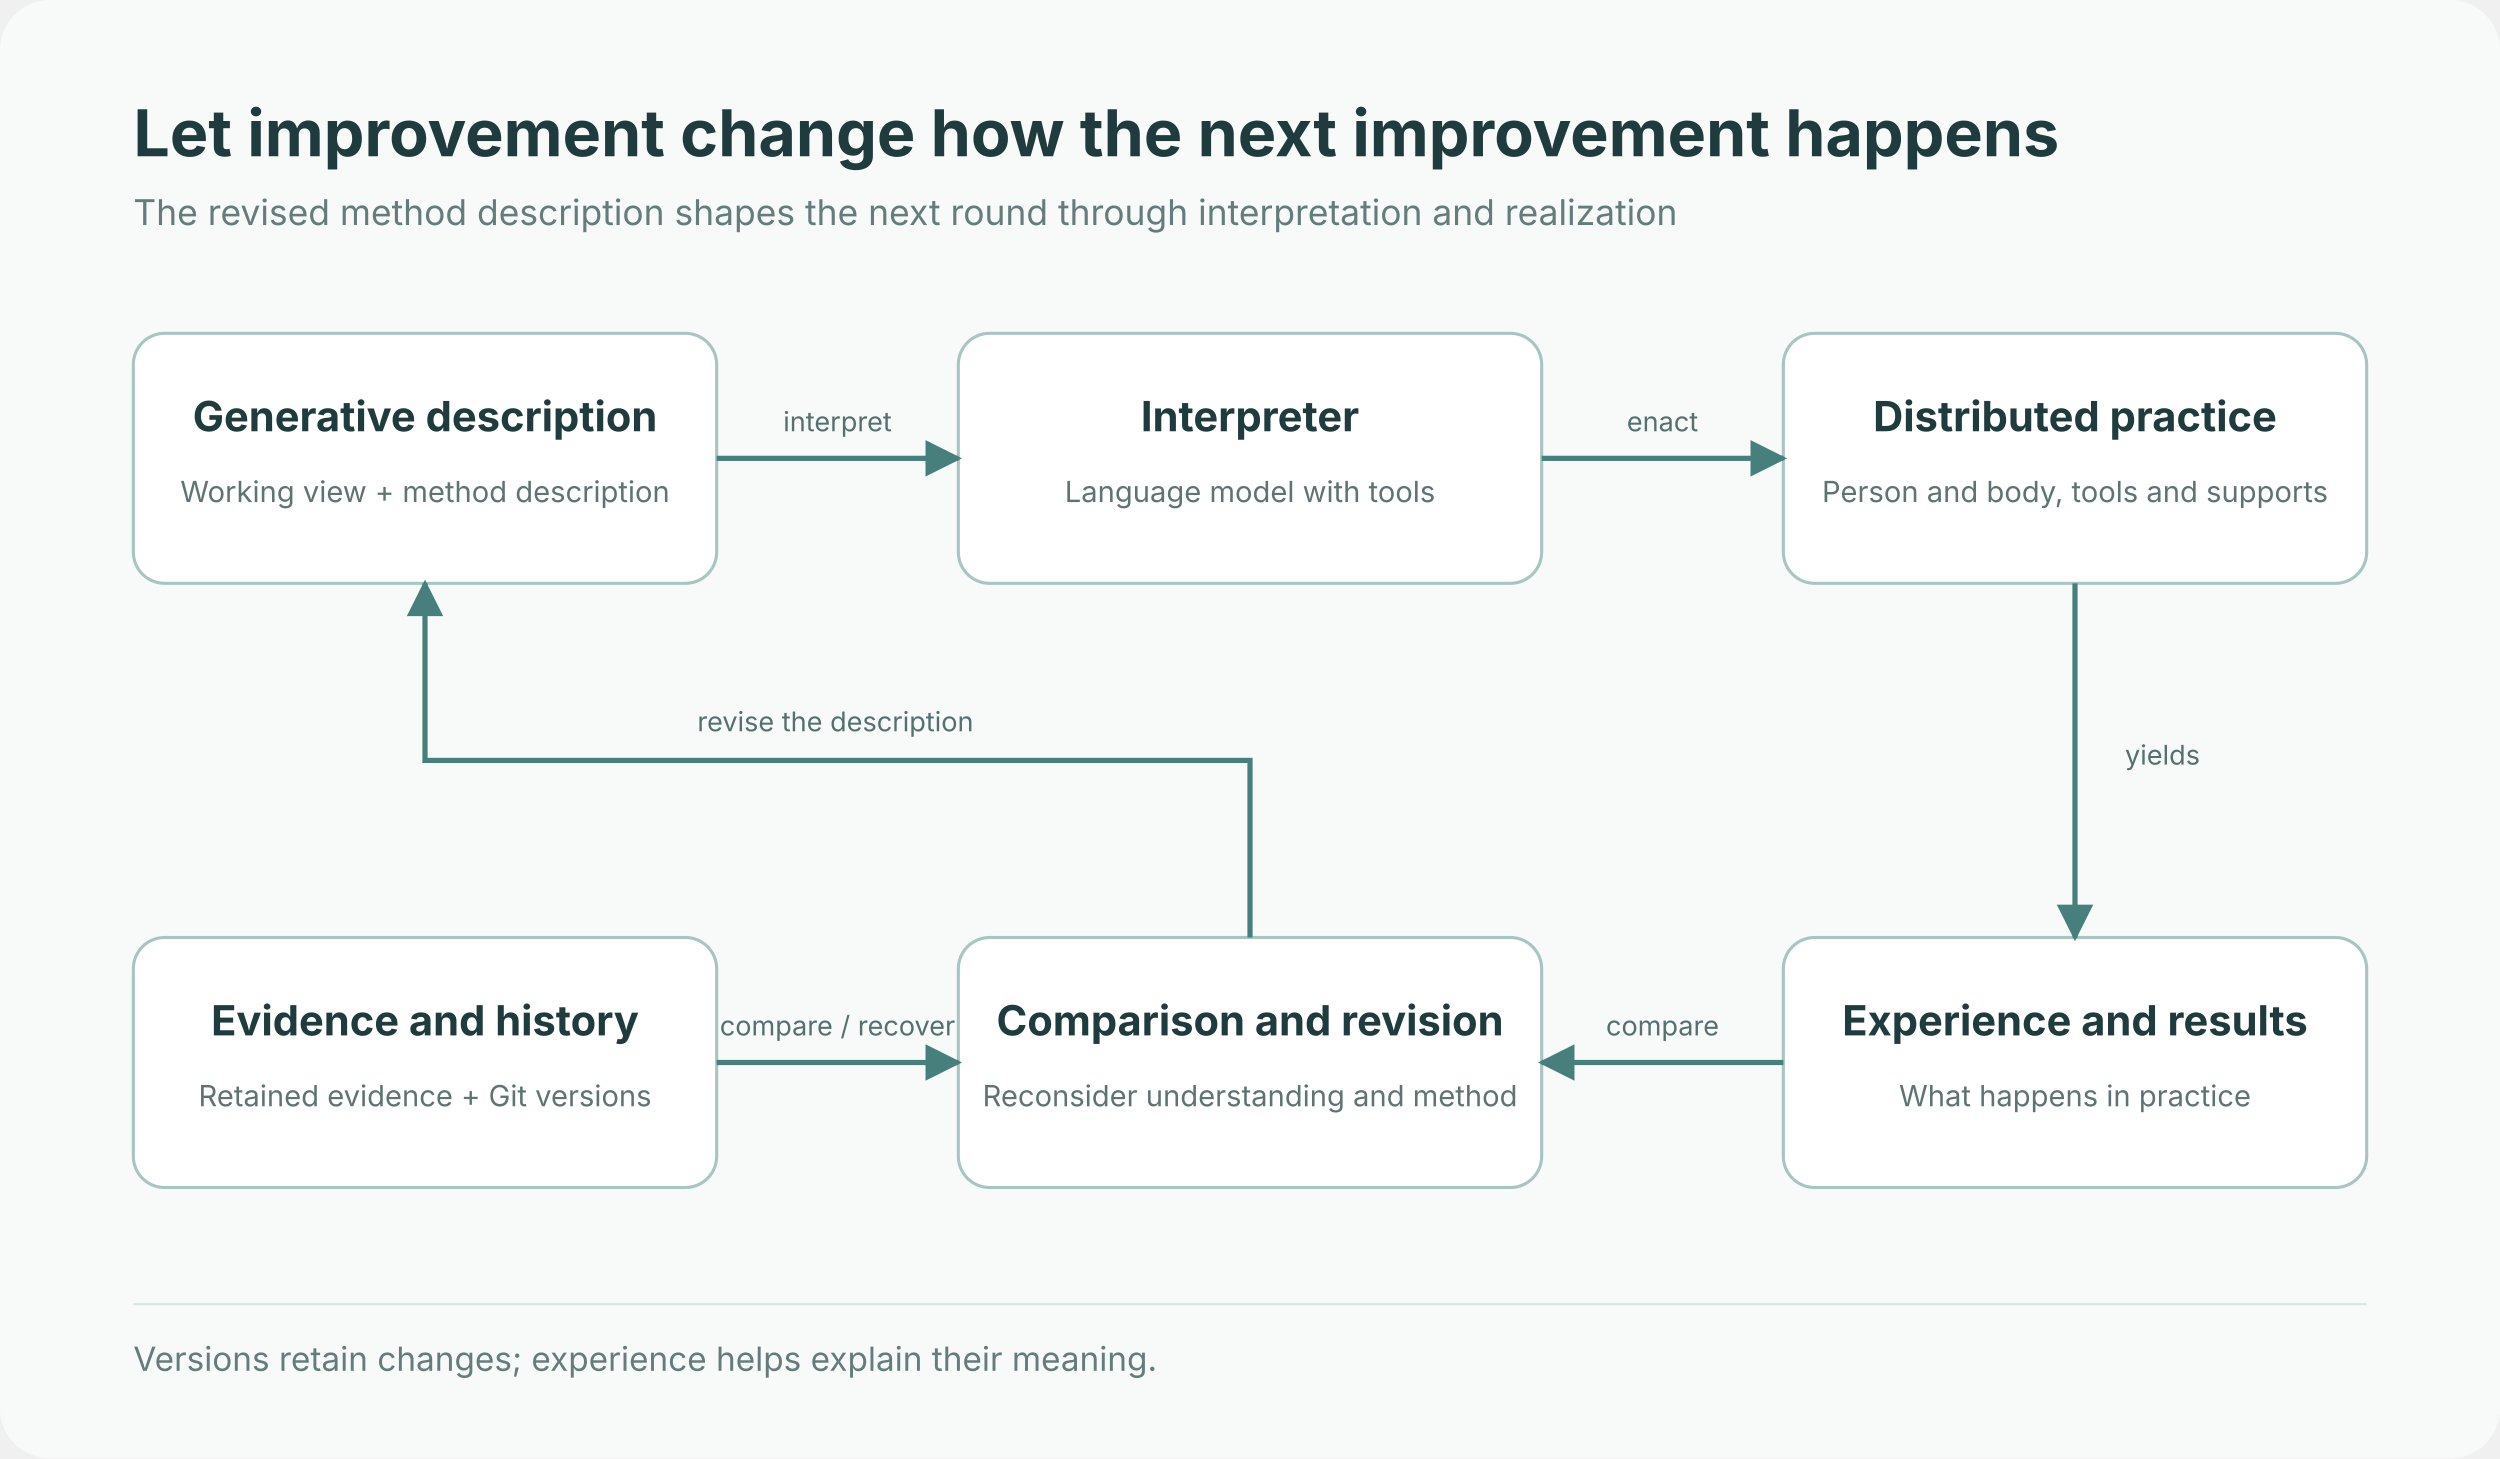
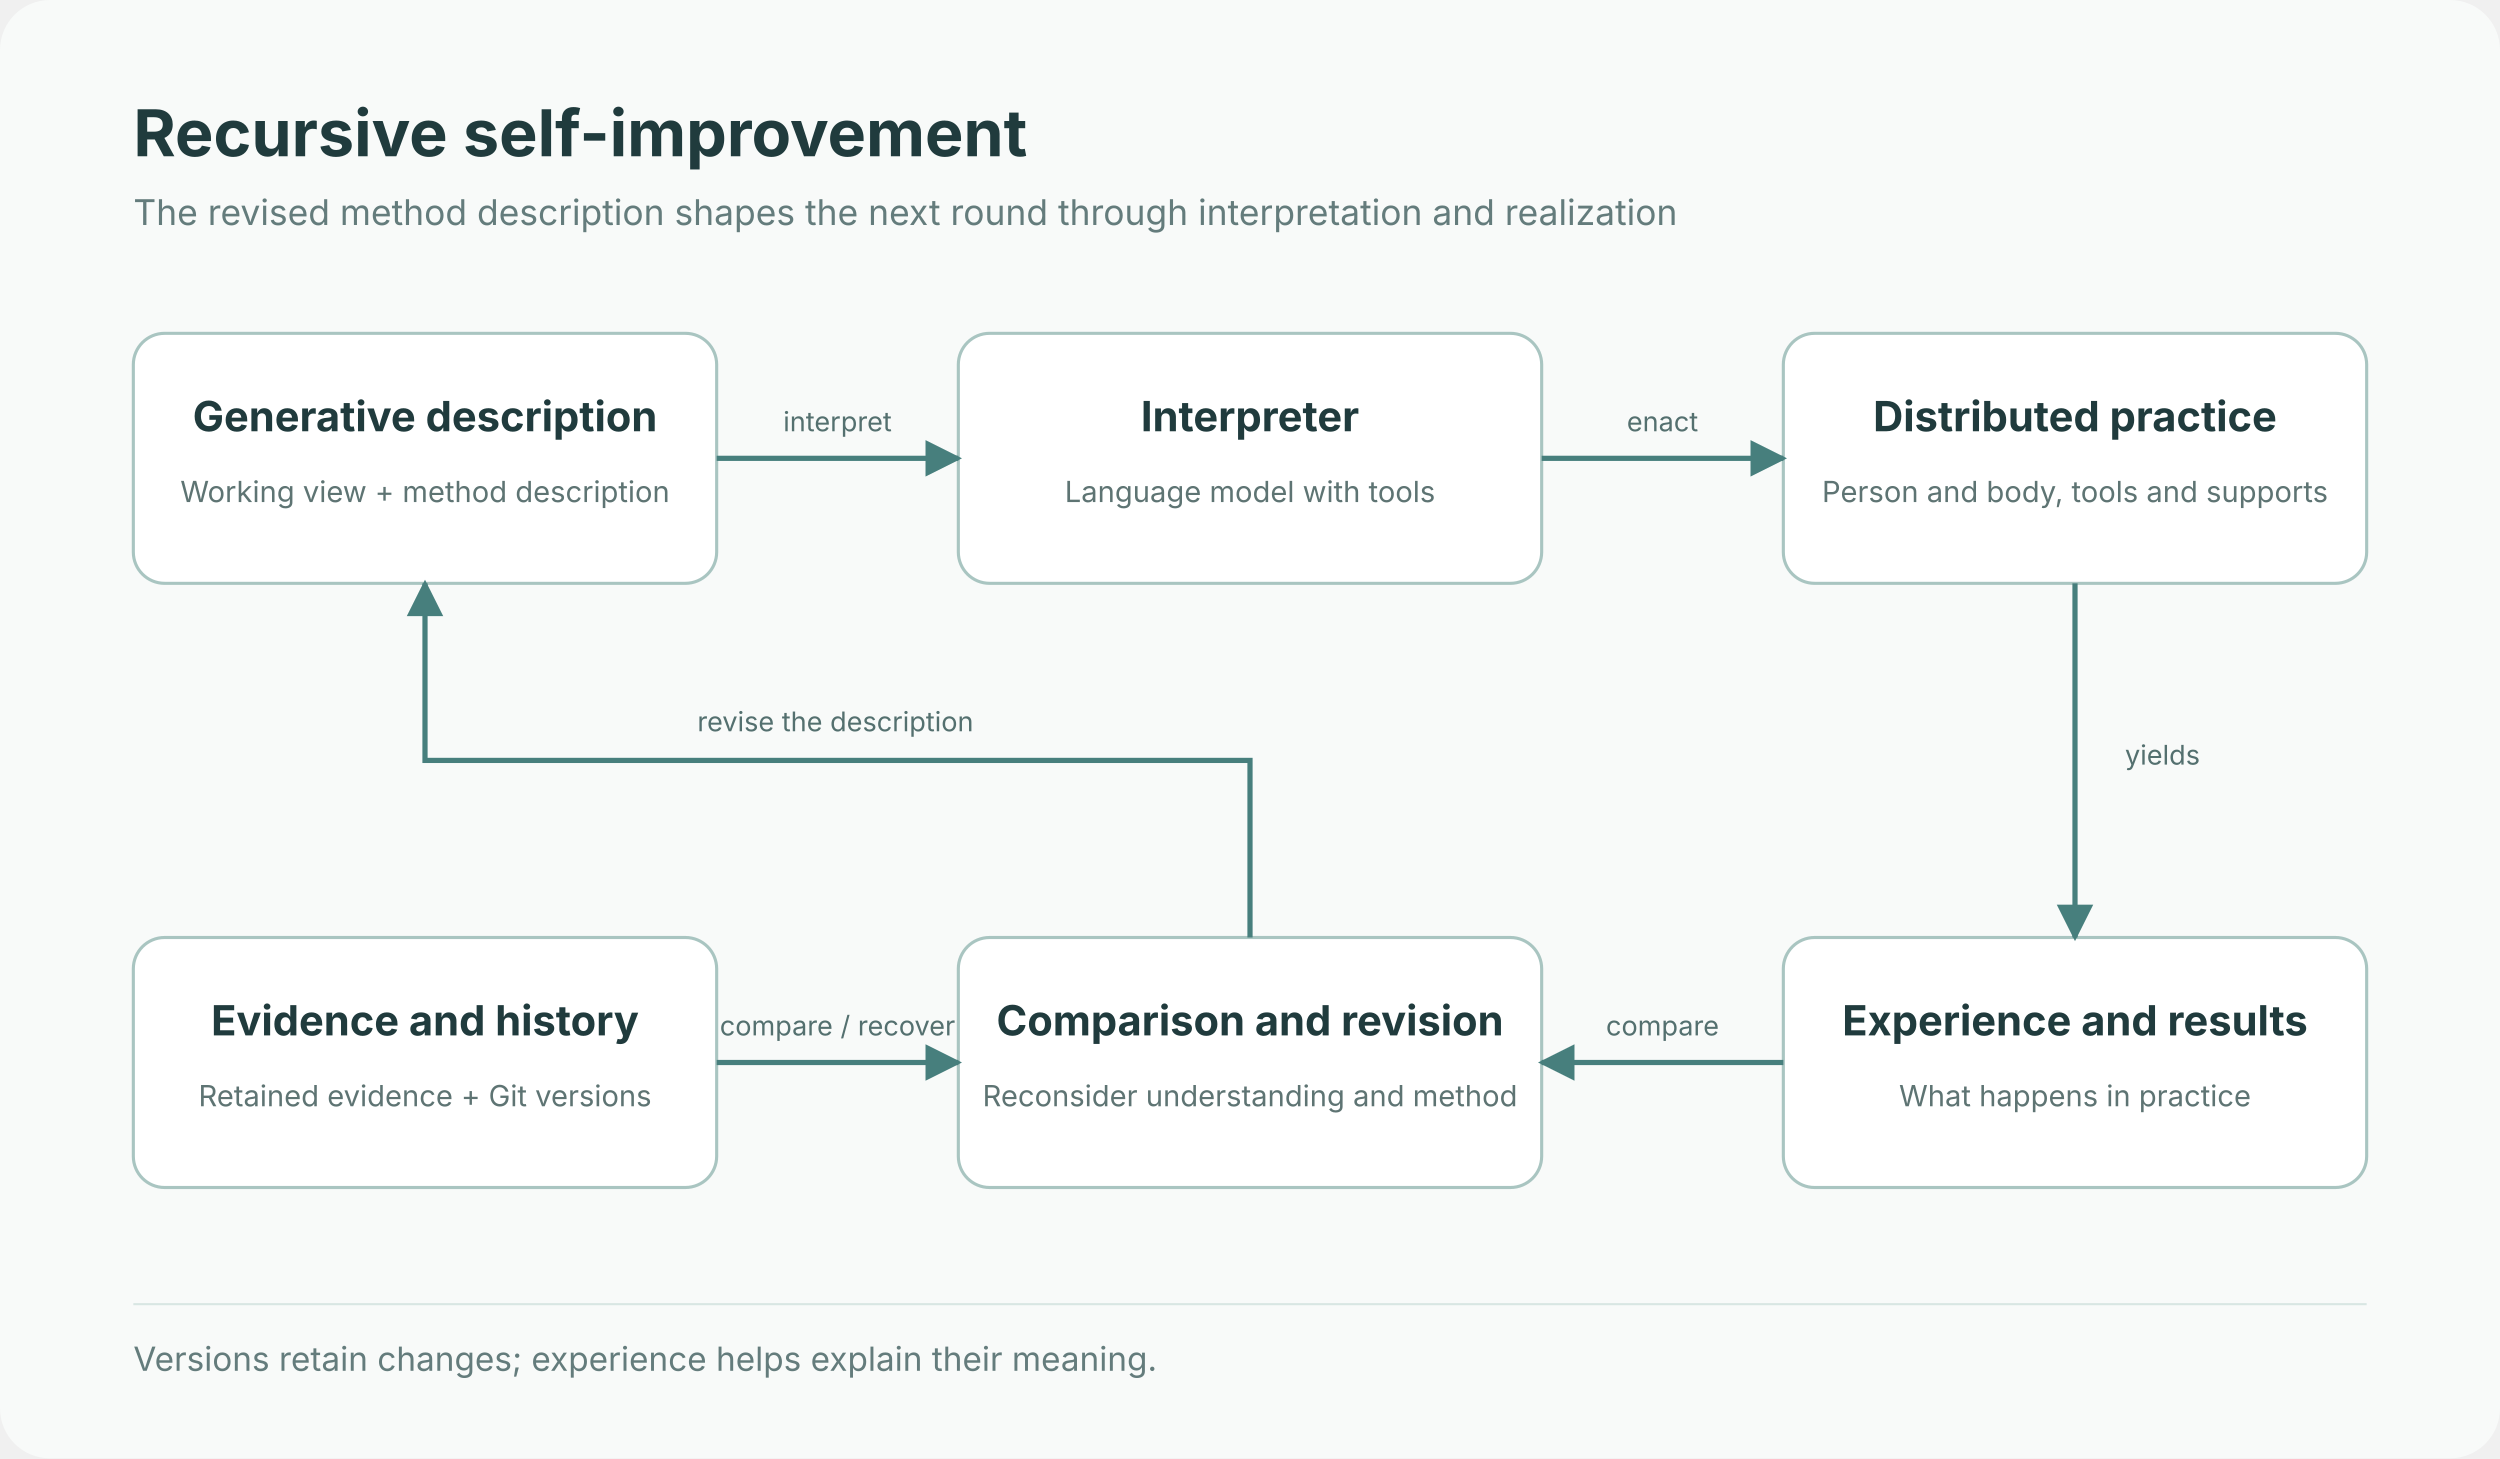
<svg xmlns="http://www.w3.org/2000/svg" width="1200" height="700" viewBox="0 0 1200 700" role="img" aria-labelledby="title desc">
  <defs>
    <marker id="arrow" viewBox="0 0 10 10" refX="9" refY="5" markerWidth="7" markerHeight="7" orient="auto-start-reverse">
      <path d="M0 0L10 5L0 10Z" fill="#477f7d" />
    </marker>
  </defs>
  <rect width="1200" height="700" rx="24" fill="#f8faf9" />
  <g font-family="-apple-system,BlinkMacSystemFont,'Helvetica Neue',sans-serif" fill="#203b3d">
-     <text x="64" y="75" font-size="31" font-weight="700">Let improvement change how the next improvement happens</text>
+     <text x="64" y="75" font-size="31" font-weight="700">Recursive self-improvement</text>
    <text x="64" y="108" font-size="17" fill="#647c7c">The revised method description shapes the next round through interpretation and realization</text>
    <g fill="#ffffff" stroke="#a9c5c1" stroke-width="1.5">
      <rect x="64" y="160" width="280" height="120" rx="15" />
      <rect x="460" y="160" width="280" height="120" rx="15" />
      <rect x="856" y="160" width="280" height="120" rx="15" />
      <rect x="64" y="450" width="280" height="120" rx="15" />
      <rect x="460" y="450" width="280" height="120" rx="15" />
      <rect x="856" y="450" width="280" height="120" rx="15" />
    </g>
    <g text-anchor="middle" font-size="20" font-weight="650">
      <text x="204" y="207">Generative description</text>
      <text x="600" y="207">Interpreter</text>
      <text x="996" y="207">Distributed practice</text>
      <text x="204" y="497">Evidence and history</text>
      <text x="600" y="497">Comparison and revision</text>
      <text x="996" y="497">Experience and results</text>
    </g>
    <g text-anchor="middle" font-size="14" fill="#5e7473">
      <text x="204" y="241">Working view + method description</text>
      <text x="600" y="241">Language model with tools</text>
      <text x="996" y="241">Person and body, tools and supports</text>
      <text x="204" y="531">Retained evidence + Git versions</text>
      <text x="600" y="531">Reconsider understanding and method</text>
      <text x="996" y="531">What happens in practice</text>
    </g>
    <g fill="none" stroke="#477f7d" stroke-width="2.5" marker-end="url(#arrow)">
      <path d="M344 220H460" />
      <path d="M740 220H856" />
      <path d="M996 280V450" />
      <path d="M856 510H740" />
      <path d="M344 510H460" />
      <path d="M600 450V365H204V280" />
    </g>
    <g text-anchor="middle" font-size="13" fill="#54706f">
      <text x="402" y="207">interpret</text>
      <text x="798" y="207">enact</text>
      <text x="1038" y="367">yields</text>
      <text x="798" y="497">compare</text>
      <text x="402" y="497">compare / recover</text>
      <text x="401" y="351">revise the description</text>
    </g>
    <path d="M64 626H1136" stroke="#d8e6e3" />
    <text x="64" y="658" font-size="16" fill="#647c7c">Versions retain changes; experience helps explain their meaning.</text>
  </g>
</svg>
